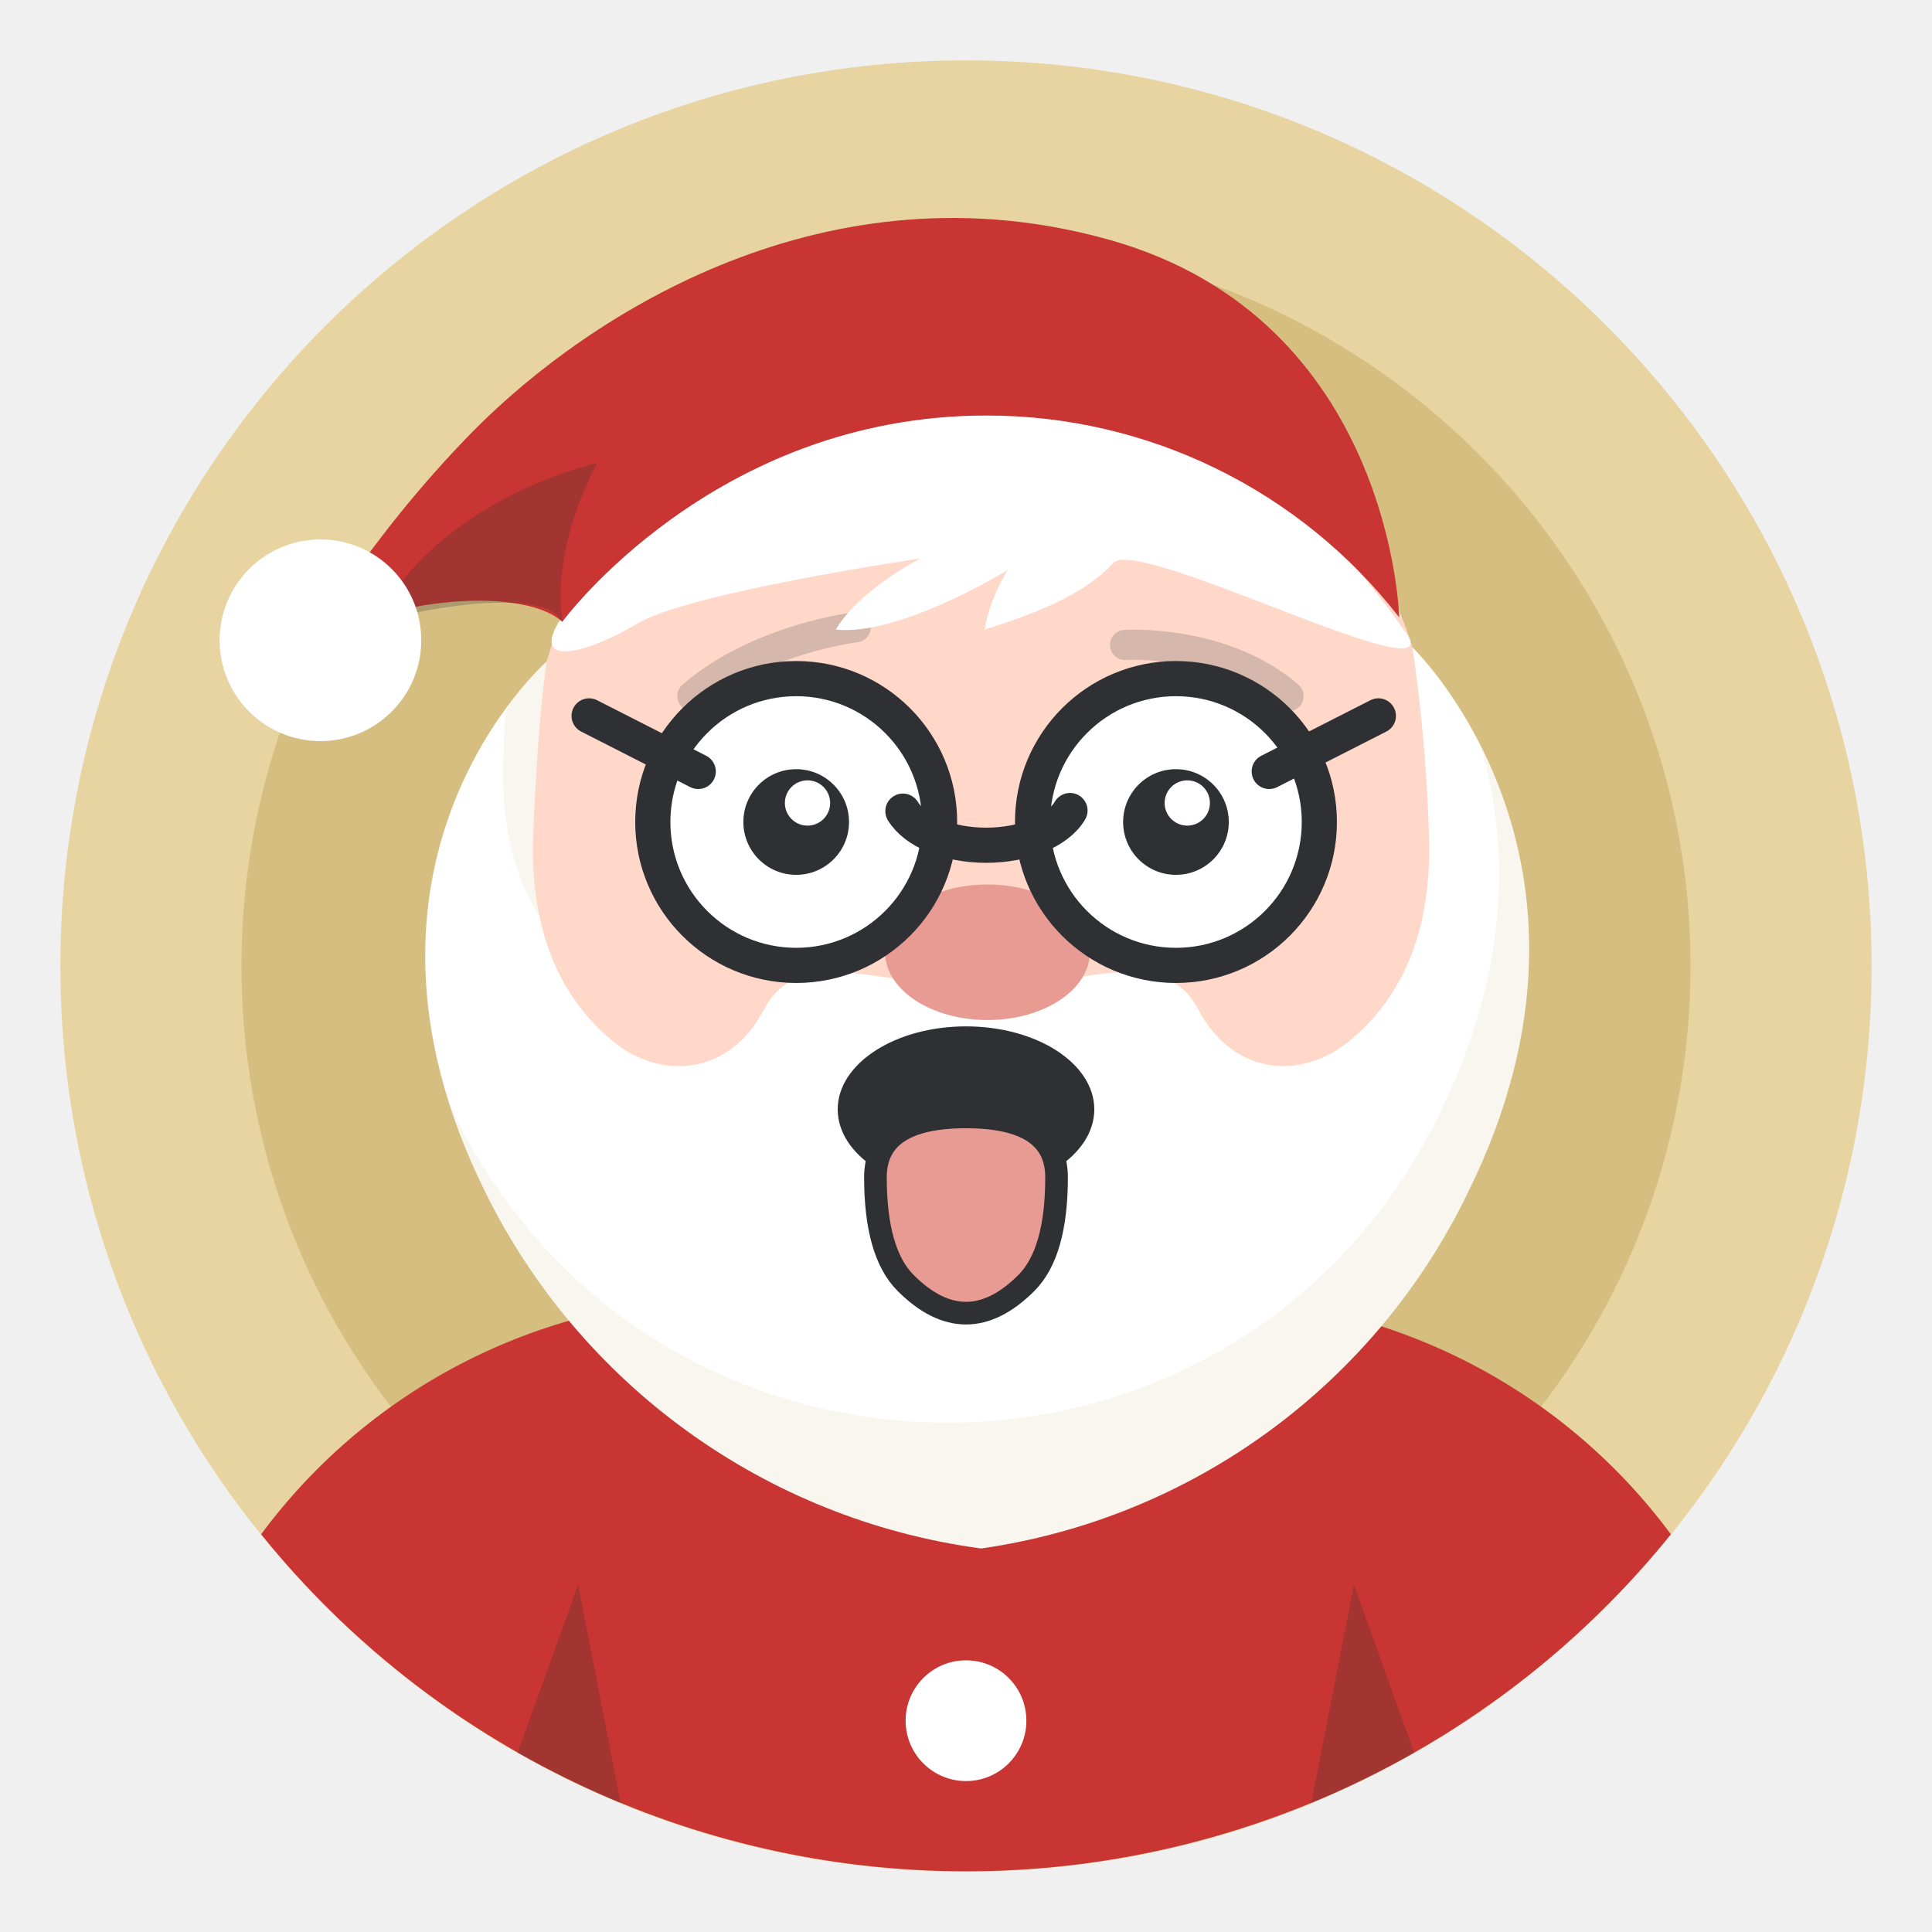
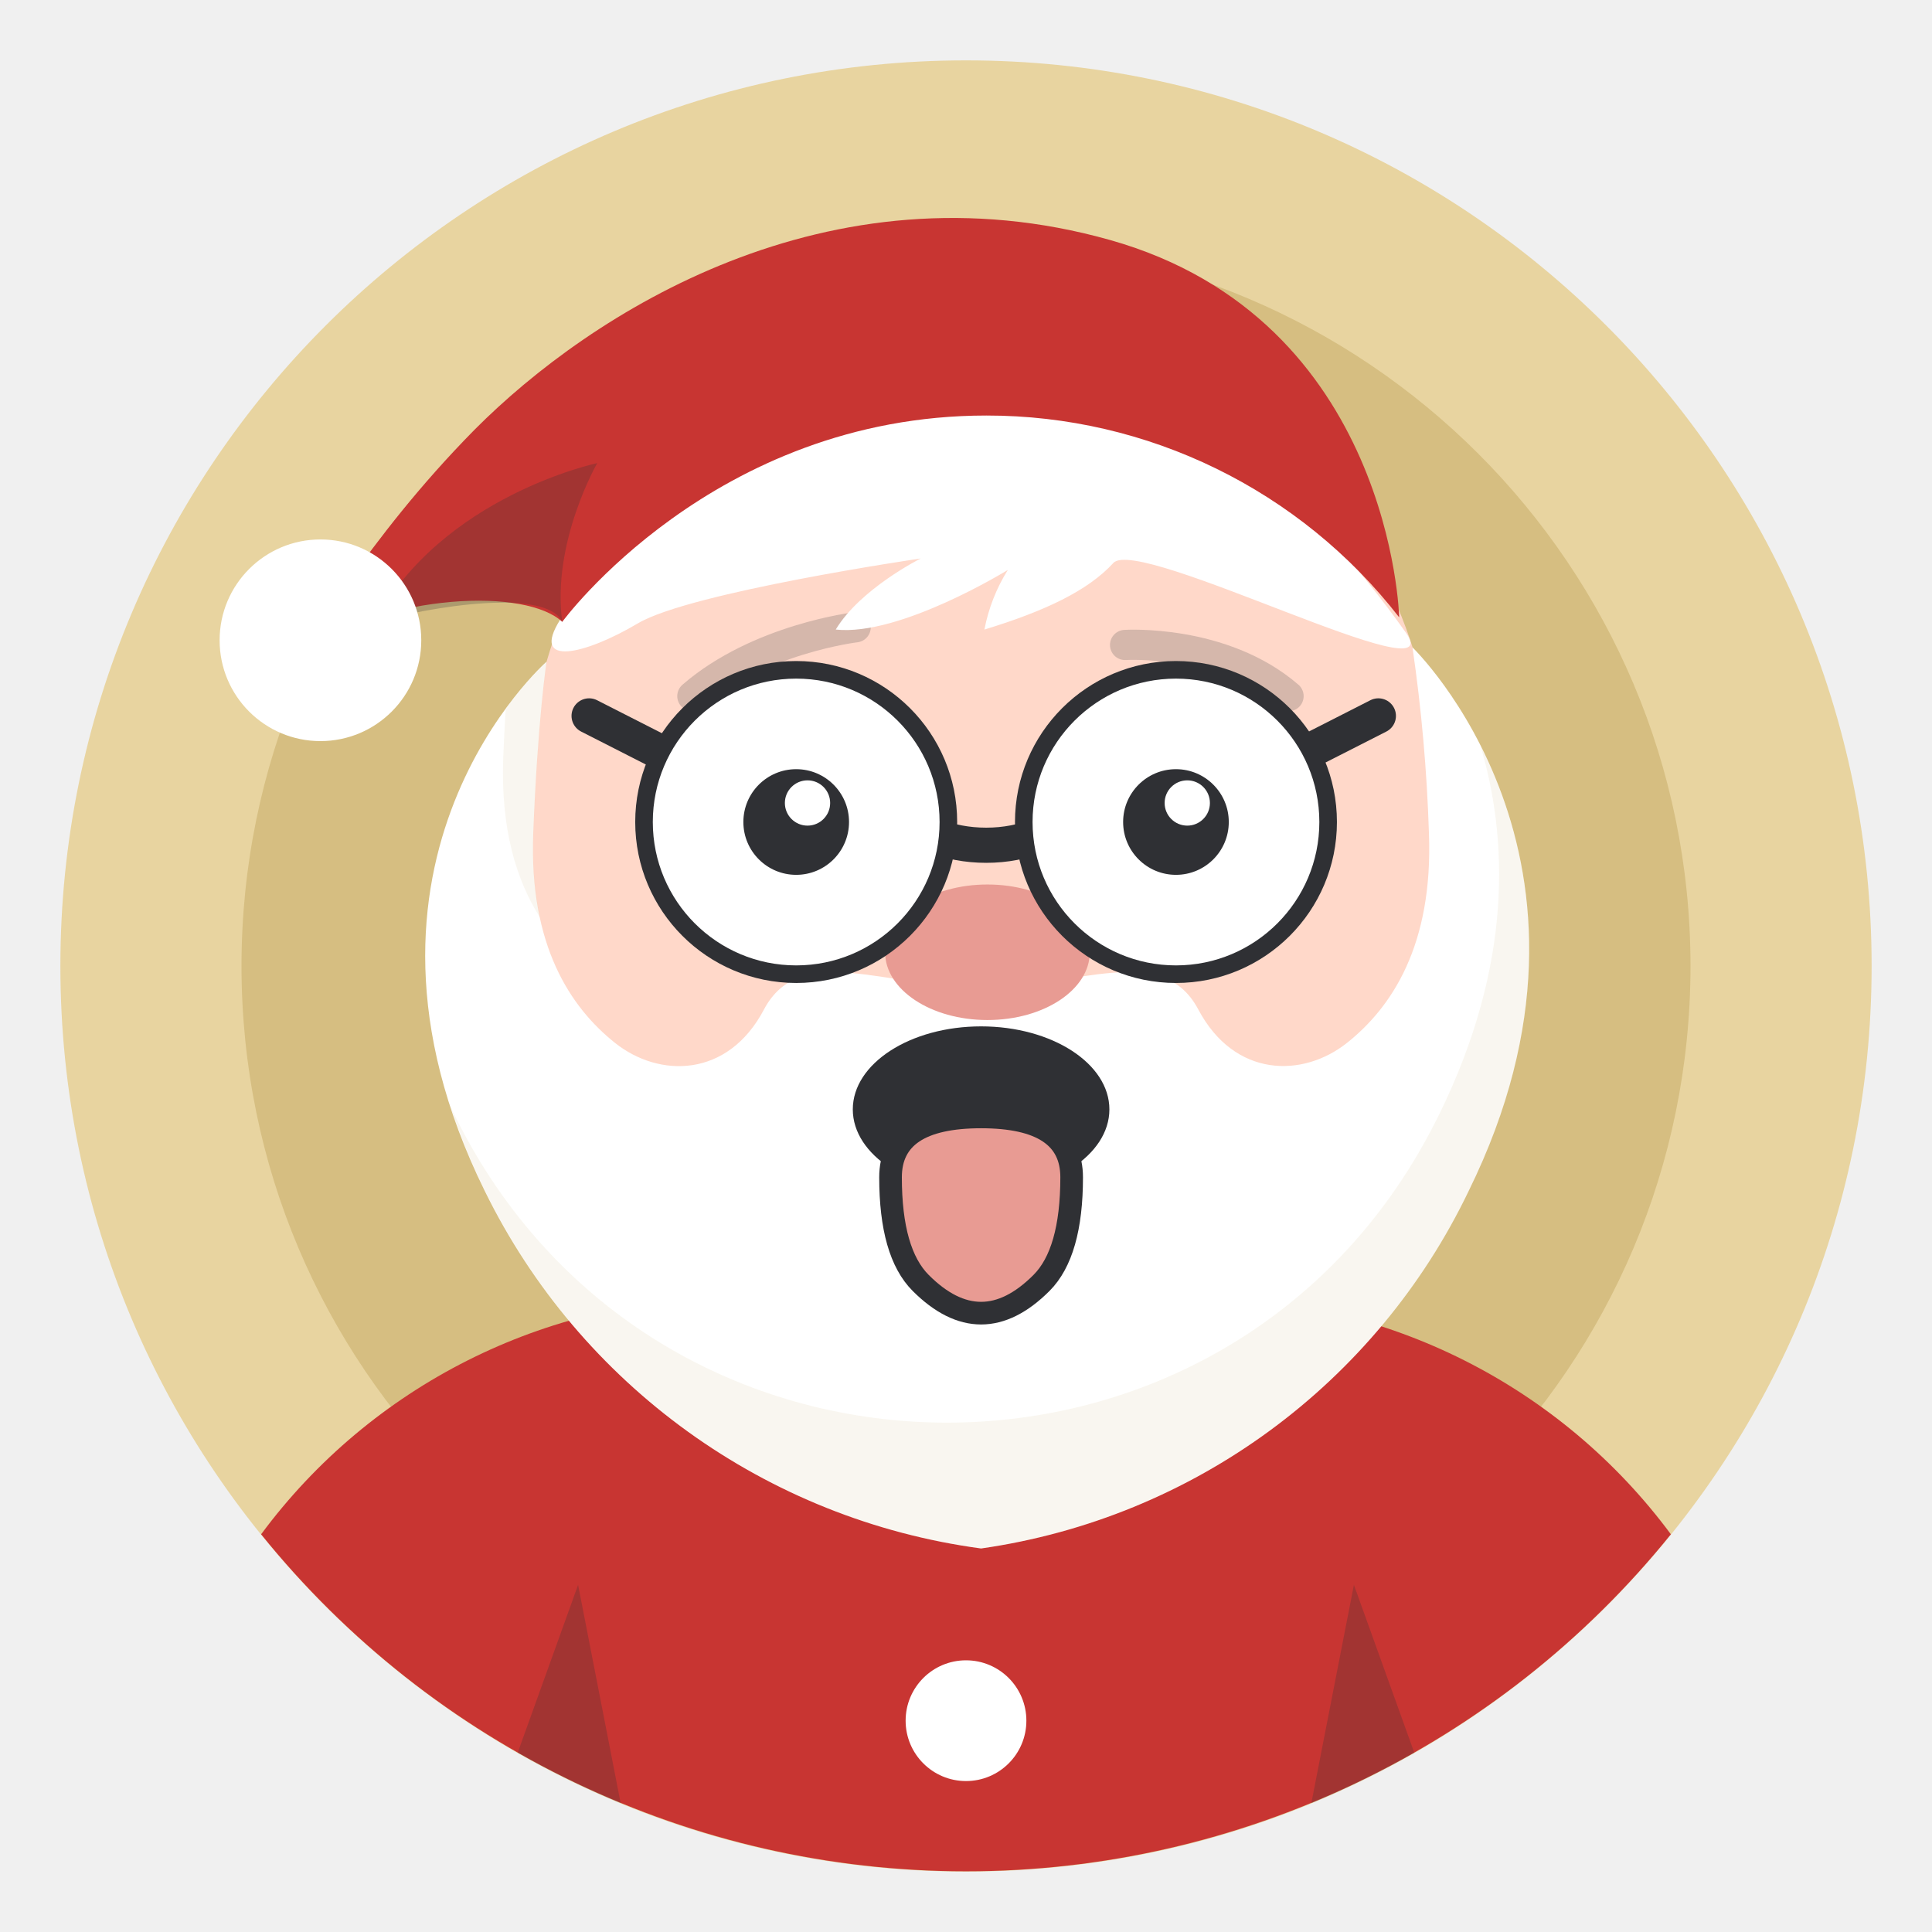
<svg xmlns="http://www.w3.org/2000/svg" width="800px" height="800px" viewBox="0 0 128 128" data-name="Layer 1" id="Layer_1">
  <defs>
-     <style>.cls-1{fill:#e8d4a0;}.cls-13{fill:#2f3034;}.cls-14{fill:#2f3034;}.cls-2{fill:#c4a862;}.cls-2{opacity:0.5;}.cls-3{fill:#ffd8c9;}.cls-4{fill:#c83532;}.cls-11,.cls-12,.cls-5{fill:none;stroke:#2f3034;stroke-linecap:round;stroke-linejoin:round;}.cls-12,.cls-5{stroke-width:2px;}.cls-10,.cls-5{opacity:0.2;}.cls-6{fill:#ffffff;}.cls-7,.cls-9{fill:#e89b93;}.cls-7{opacity:0.4;}.cls-8{fill:#c4a862;opacity:0.1;}.cls-10{fill:#e8d4a0;}.cls-11{stroke-width:2.33px;}.cls-13{opacity:0.25;}.cls-15{fill:#2f3034;}.cls-16{fill:#e89b93;stroke:#2f3034;stroke-width:1.5px;}</style>
+     <style>
+       .cls-1{fill:#e8d4a0;}.cls-13{fill:#2f3034;}.cls-14{fill:#2f3034;}.cls-2{fill:#c4a862;}.cls-2{opacity:0.5;}.cls-3{fill:#ffd8c9;}.cls-4{fill:#c83532;}.cls-11,.cls-12,.cls-5{fill:none;stroke:#2f3034;stroke-linecap:round;stroke-linejoin:round;}.cls-12,.cls-5{stroke-width:2px;}.cls-10,.cls-5{opacity:0.2;}.cls-6{fill:#ffffff;}.cls-7,.cls-9{fill:#e89b93;}.cls-7{opacity:0.4;}.cls-8{fill:#c4a862;opacity:0.1;}.cls-10{fill:#e8d4a0;}.cls-11{stroke-width:2.33px;}.cls-13{opacity:0.25;}.cls-15{fill:#2f3034;}.cls-16{fill:#e89b93;stroke:#2f3034;stroke-width:1.5px;}
+     </style>
  </defs>
  <circle class="cls-1" cx="64" cy="64" r="60" />
  <circle class="cls-2" cx="64" cy="64" r="48" />
  <path class="cls-3" d="M35,68.36V52.42c0-14.69,10.41-27.62,24.9-30A30,30,0,0,1,95,52V68.78A30,30,0,0,1,59.9,98.36C45.41,96,35,83.05,35,68.36Z" />
  <path class="cls-4" d="M79.62,86H48.38A38.67,38.67,0,0,0,17.3,101.65a60,60,0,0,0,93.4,0A38.67,38.67,0,0,0,79.62,86Z" />
  <path class="cls-5" d="M56.69,41.56s-6.43.76-10.82,4.56" />
  <path class="cls-6" d="M93.14,41.91C86.49,32.52,77.69,24.8,65.35,24.8S43.14,31.39,37.11,41.06c-2,3.18,1.66,2.31,5.15.24S61,37,61,37s-4,2-5.63,4.71c4.26.46,11.4-3.95,11.4-3.95a11.55,11.55,0,0,0-1.55,3.95c4-1.22,6.87-2.58,8.54-4.41S96.23,46.28,93.14,41.91Z" />
  <path class="cls-4" d="M92.7,40.9s-.47-19.73-19.16-25S39.12,20.76,31.47,28.44C24,36,20.69,42.72,19.32,43.33,26,39.16,34.92,39,37.25,41.2c0,0,10-13.67,28.1-13.67A34.59,34.59,0,0,1,92.7,40.9Z" />
  <path class="cls-6" d="M65,102.59a42.5,42.5,0,0,0,32.31-23.7c10.82-22-3.73-36-3.73-36a109,109,0,0,1,1.09,12.29c.29,7.46-2.48,11.56-5.41,13.9s-7.46,2.34-9.87-2.2S71.3,65.43,65,65.43s-12-3.07-14.39,1.46-6.94,4.54-9.87,2.2-5.7-6.44-5.41-13.9.88-11.35.88-11.35-14.93,13.1-4.1,35.05A43,43,0,0,0,65,102.59Z" />
  <path class="cls-8" d="M33.34,50.19c-.18,4.77.89,8.16,2.44,10.6a22.44,22.44,0,0,1-.44-5.6c.29-7.46.88-11.35.88-11.35A20.68,20.68,0,0,0,33.5,47C33.44,48,33.39,49,33.34,50.19Z" />
  <path class="cls-8" d="M98.06,49.33c1.85,6.15,2.21,14.52-2.74,24.56l-.33.65c-13.47,26.28-51,26.29-64.54,0l-.33-.66c-.11-.22-.2-.44-.3-.65a40.72,40.72,0,0,0,2.3,5.65A43,43,0,0,0,65,102.59a42.5,42.5,0,0,0,32.31-23.7C103.78,65.78,101.19,55.49,98.06,49.33Z" />
  <ellipse class="cls-9" cx="65.42" cy="63.09" rx="6.78" ry="4.49" />
+   <circle class="cls-11" cx="77.91" cy="54.46" r="9.5" />
+   <circle class="cls-11" cx="52.75" cy="54.46" r="9.5" />
+   <path class="cls-11" d="M70.89,53.7c-.78,1.34-3,2.3-5.55,2.3s-4.72-.94-5.52-2.26" />
+   <line class="cls-11" x1="84.09" x2="91.32" y1="51.11" y2="47.43" />
+   <line class="cls-11" x1="46.26" x2="39.03" y1="51.11" y2="47.43" />
  <circle class="cls-6" cx="77.91" cy="54.46" r="9.5" />
  <circle class="cls-6" cx="52.75" cy="54.46" r="9.5" />
-   <circle class="cls-11" cx="77.91" cy="54.46" r="9.5" />
-   <circle class="cls-11" cx="52.75" cy="54.46" r="9.5" />
  <circle class="cls-15" cx="52.75" cy="54.46" r="3.5" />
  <circle class="cls-15" cx="77.91" cy="54.46" r="3.5" />
  <circle class="cls-6" cx="53.5" cy="53.2" r="1.5" />
  <circle class="cls-6" cx="78.66" cy="53.2" r="1.5" />
-   <path class="cls-11" d="M70.89,53.7c-.78,1.34-3,2.3-5.55,2.3s-4.72-.94-5.52-2.26" />
-   <line class="cls-11" x1="84.09" x2="91.32" y1="51.11" y2="47.43" />
-   <line class="cls-11" x1="46.26" x2="39.03" y1="51.11" y2="47.43" />
  <path class="cls-13" d="M37.25,41.2c-.71-5.26,2.32-10.52,2.32-10.52S29.29,32.86,24.83,41.2C30.66,39.7,36.42,39.32,37.25,41.2Z" />
  <path class="cls-5" d="M74.54,42.73s6.44-.41,10.83,3.39" />
  <circle class="cls-6" cx="21.23" cy="42.42" r="6.68" />
-   <ellipse class="cls-14" cx="64" cy="73.5" rx="8.5" ry="5.5" />
-   <path class="cls-16" d="M64,74 Q58,74 58,78 Q58,83 60,85 Q62,87 64,87 Q66,87 68,85 Q70,83 70,78 Q70,74 64,74 Z" />
+   <ellipse class="cls-14" cx="65" cy="73.5" rx="8.5" ry="5.5" />
+   <path class="cls-16" d="M65,74 Q59,74 59,78 Q59,83 61,85 Q63,87 65,87 Q67,87 69,85 Q71,83 71,78 Q71,74 65,74 Z" />
  <circle class="cls-6" cx="64" cy="114" r="4" />
  <path class="cls-13" d="M86.88,119.46a59.79,59.79,0,0,0,6.82-3.34L89.7,105Z" />
  <path class="cls-13" d="M41.12,119.46,38.3,105l-4,11.12A59.79,59.79,0,0,0,41.12,119.46Z" />
</svg>
